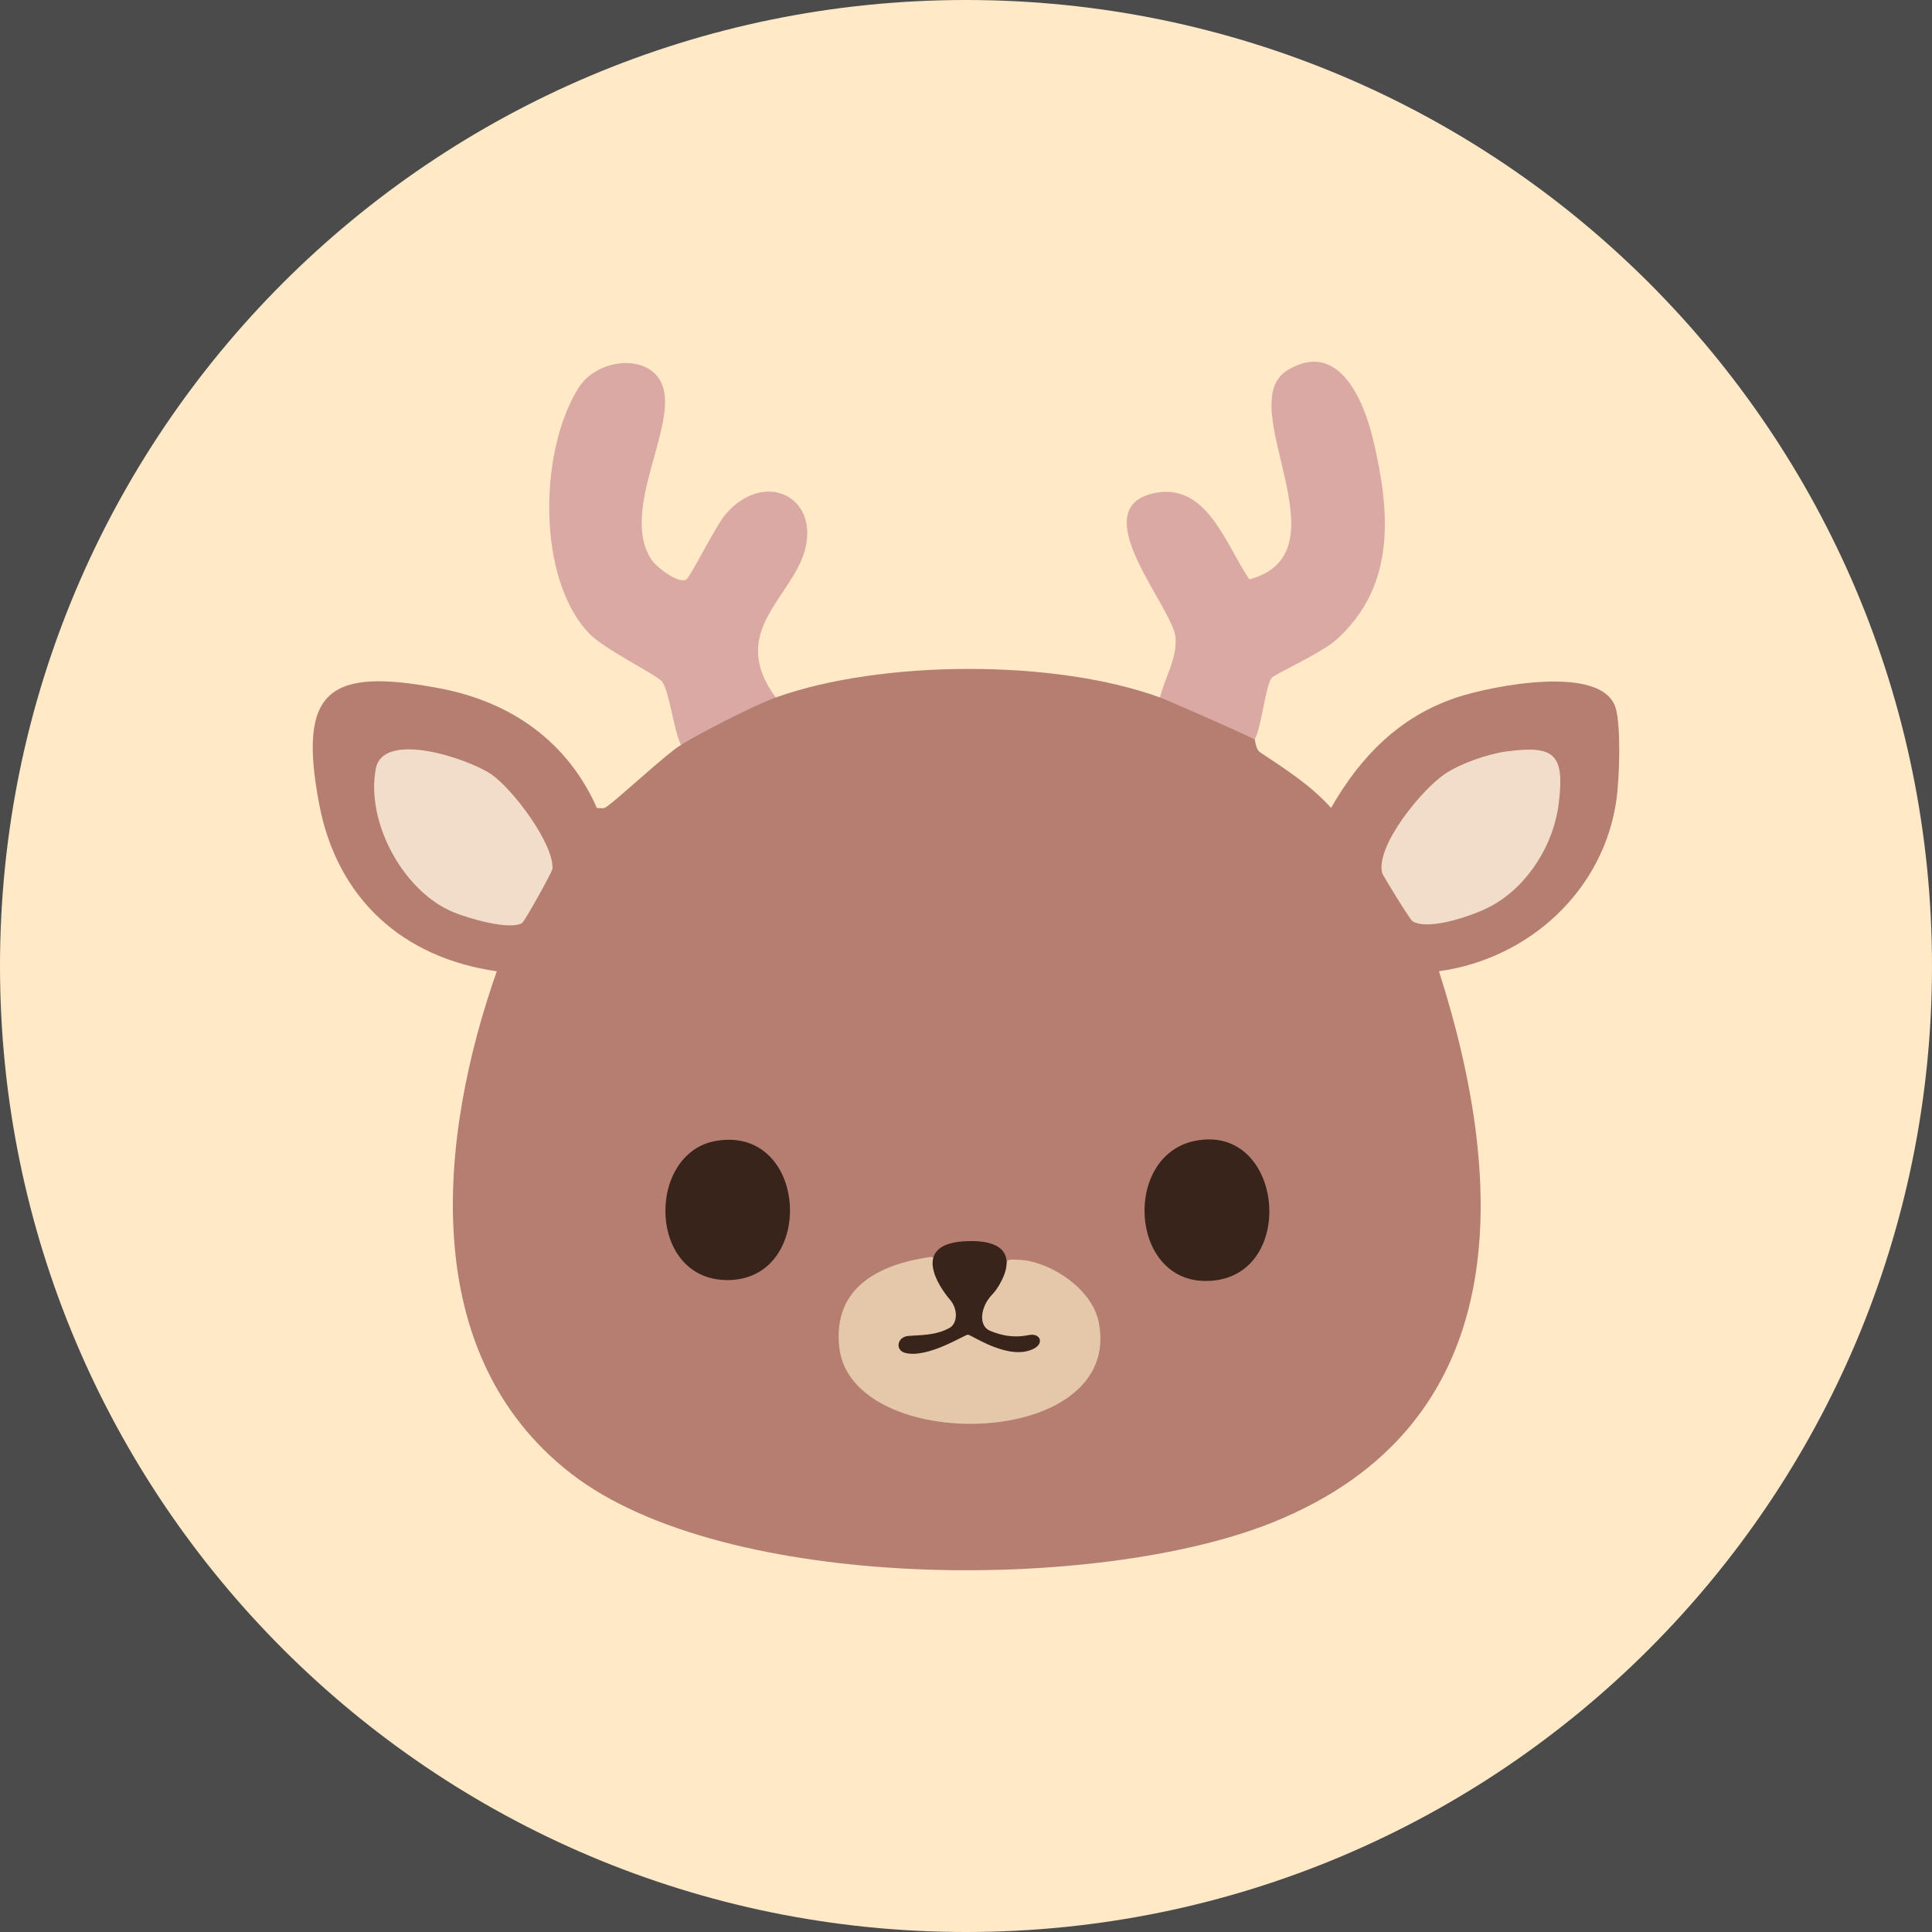
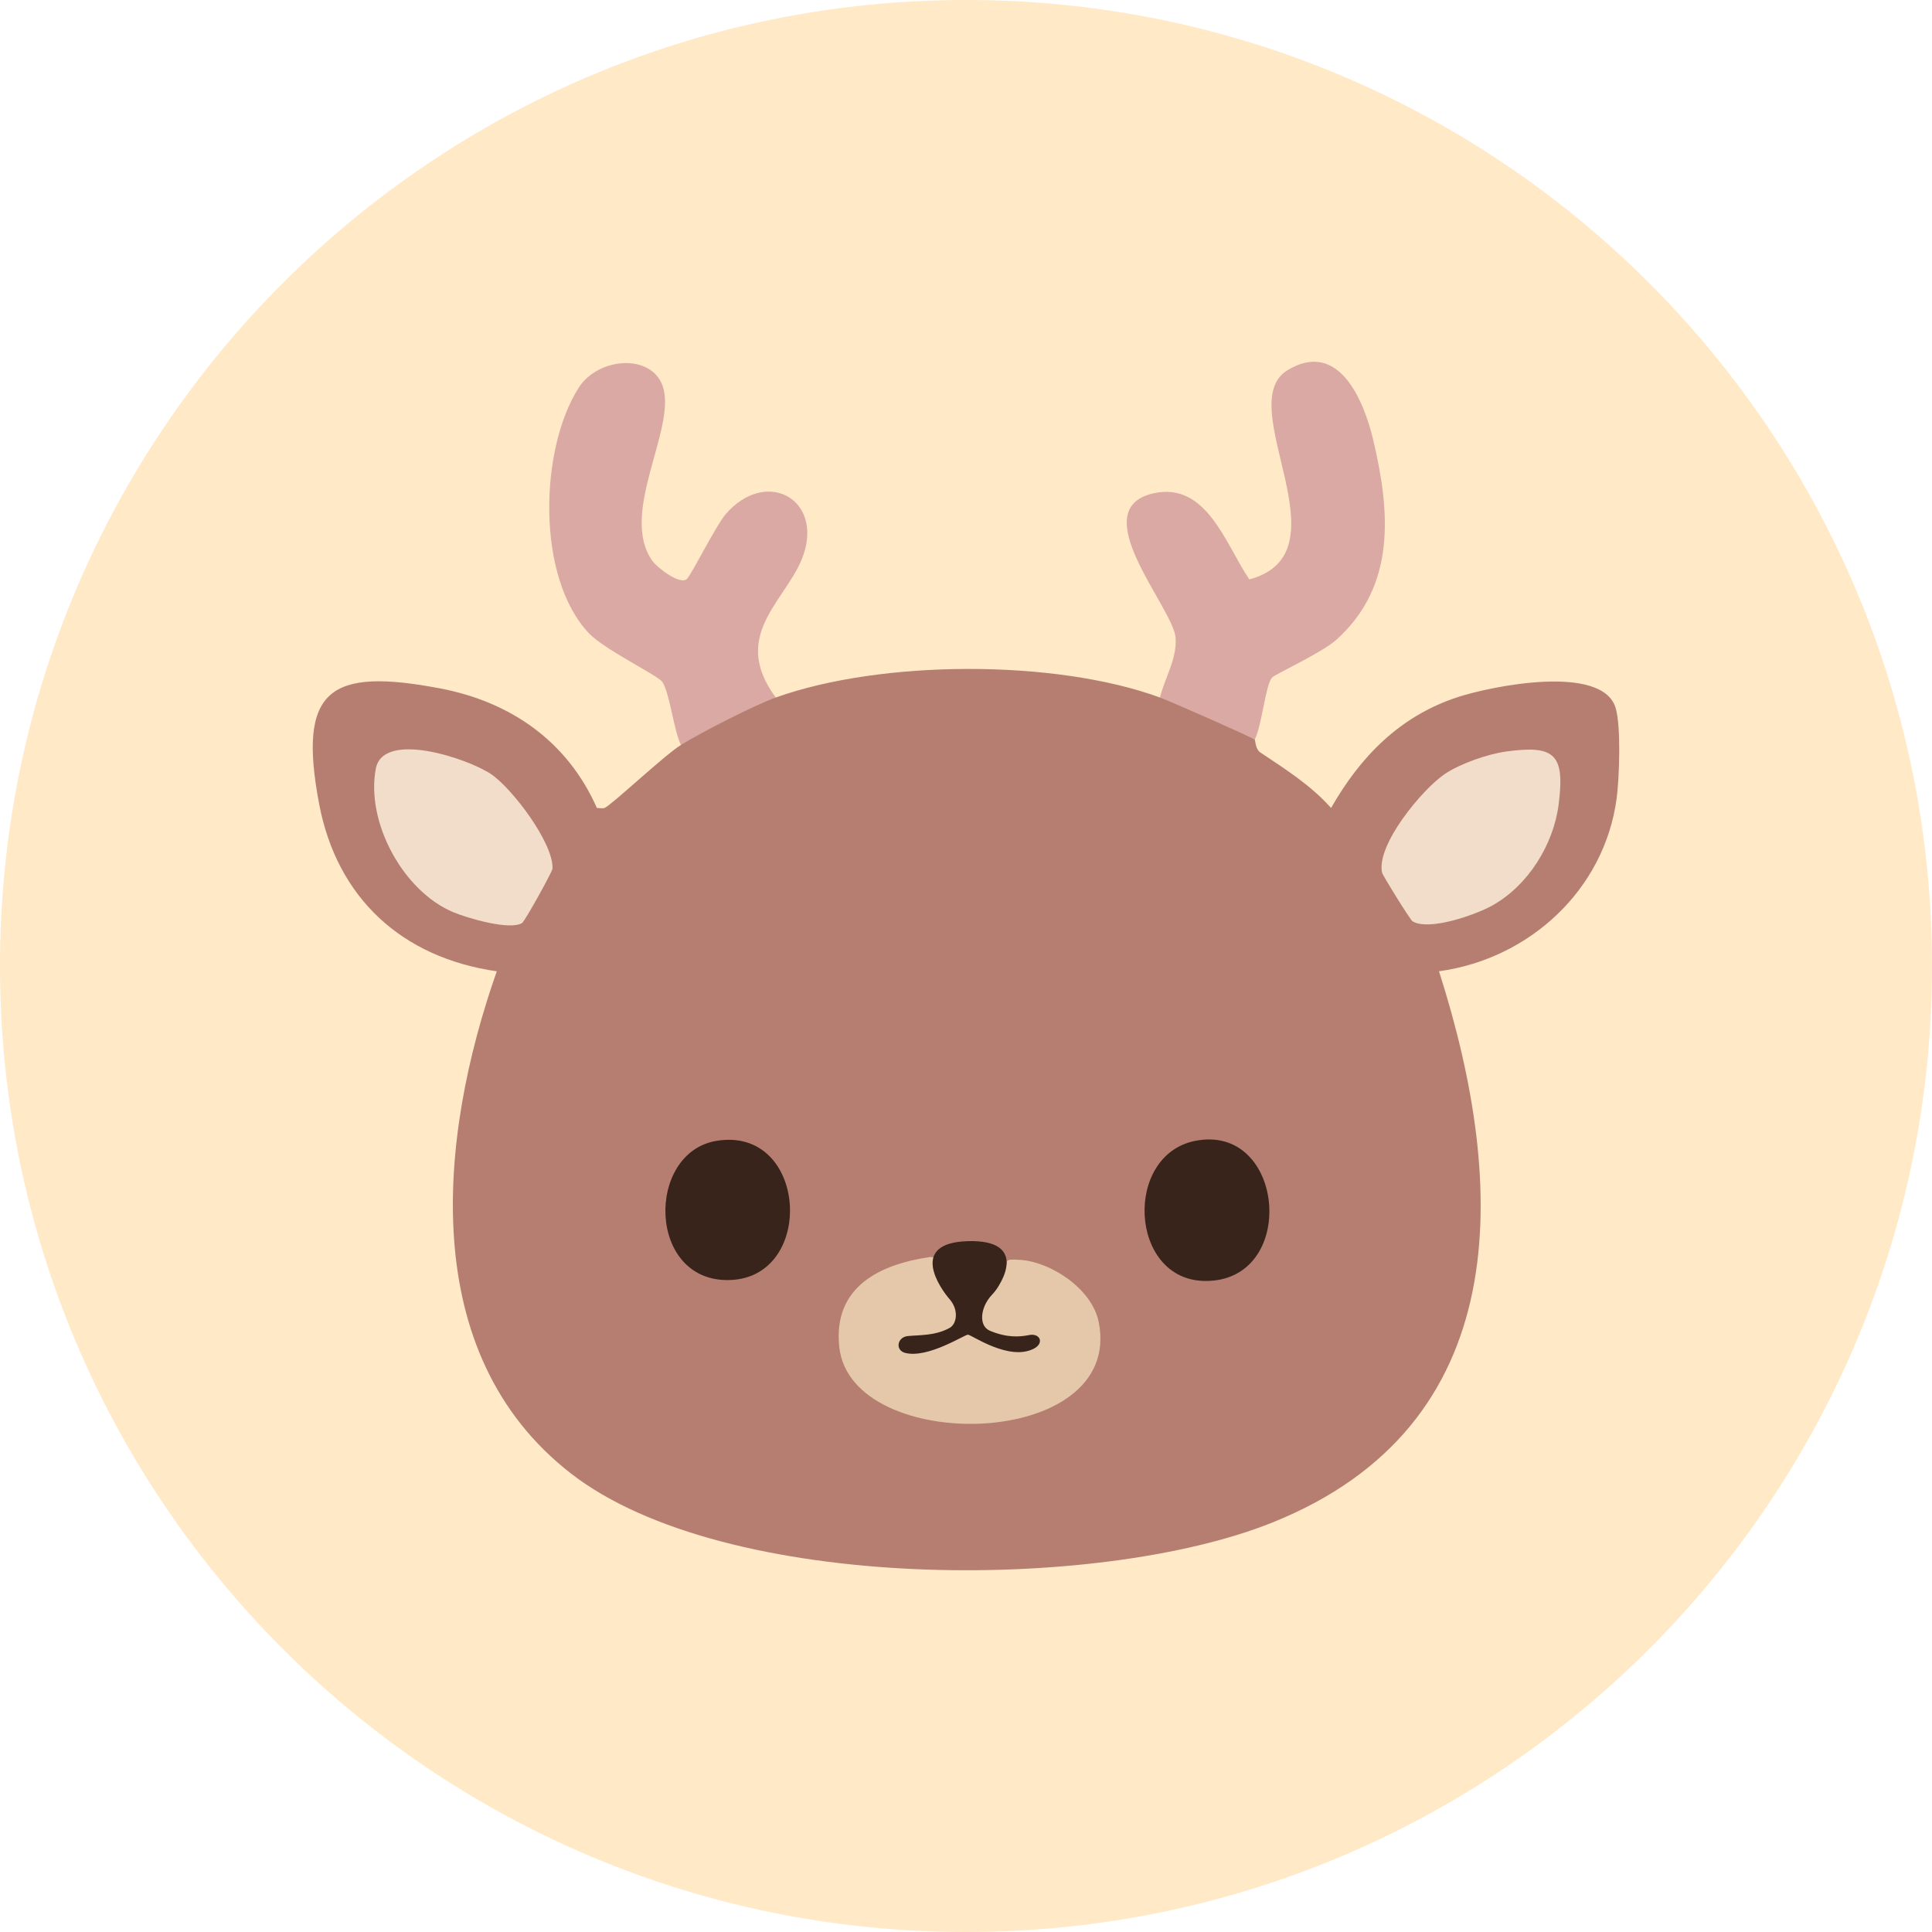
- <svg xmlns="http://www.w3.org/2000/svg" width="50" height="50" viewBox="0 0 50 50" fill="none">
-   <rect width="50" height="50" fill="#F5F5F5" />
-   <g id="4. ëª¨ëì ìê·¸ë">
-     <path d="M-683 -215C-683 -216.104 -682.105 -217 -681 -217H6003C6004.1 -217 6005 -216.105 6005 -215V5823C6005 5824.1 6004.1 5825 6003 5825H-681C-682.105 5825 -683 5824.1 -683 5823V-215Z" fill="#4B4B4B" />
-     <path d="M-681 -217V-216H6003V-217V-218H-681V-217ZM6005 -215H6004V5823H6005H6006V-215H6005ZM6003 5825V5824H-681V5825V5826H6003V5825ZM-683 5823H-682V-215H-683H-684V5823H-683ZM-681 5825V5824C-681.552 5824 -682 5823.55 -682 5823H-683H-684C-684 5824.66 -682.657 5826 -681 5826V5825ZM6005 5823H6004C6004 5823.55 6003.55 5824 6003 5824V5825V5826C6004.66 5826 6006 5824.66 6006 5823H6005ZM6003 -217V-216C6003.55 -216 6004 -215.552 6004 -215H6005H6006C6006 -216.657 6004.66 -218 6003 -218V-217ZM-681 -217V-218C-682.657 -218 -684 -216.657 -684 -215H-683H-682C-682 -215.552 -681.552 -216 -681 -216V-217Z" fill="black" fill-opacity="0.1" />
-     <g id="Deer">
-       <rect width="50" height="50" rx="25" fill="#FFE9C7" />
-       <g id="Vector">
-         <path d="M30.02 18.051L30.257 17.852C30.491 17.91 32.28 18.692 32.435 18.816C32.515 18.88 32.493 19.028 32.472 19.141C32.487 19.152 32.489 19.386 32.614 19.471C33.264 19.905 33.922 20.32 34.448 20.909C35.208 19.578 36.224 18.538 37.712 18.046C38.59 17.756 41.458 17.174 41.811 18.317C41.957 18.791 41.909 20.144 41.837 20.672C41.517 23.037 39.573 24.816 37.24 25.135C39.033 30.736 39.201 36.892 32.918 39.407C28.402 41.215 18.755 41.224 14.775 38.133C10.778 35.028 11.35 29.421 12.857 25.137C10.415 24.787 8.723 23.254 8.26 20.808C7.693 17.828 8.535 17.273 11.389 17.816C13.223 18.164 14.686 19.189 15.448 20.911C15.512 20.909 15.585 20.93 15.645 20.909C15.807 20.854 17.2 19.539 17.625 19.277C17.597 19.167 17.567 19.01 17.645 18.949C17.908 18.738 19.435 17.959 19.747 17.889L20.077 18.051C22.803 17.075 27.302 17.055 30.021 18.051H30.02Z" fill="#B57E71" />
-         <path d="M20.075 18.051C19.525 18.249 18.146 18.956 17.623 19.277C17.433 18.89 17.334 17.939 17.141 17.648C17.032 17.483 15.648 16.811 15.254 16.401C13.87 14.964 13.96 11.616 14.98 10.027C15.482 9.245 16.867 9.136 17.155 10.005C17.513 11.09 16.017 13.272 16.877 14.507C16.998 14.681 17.565 15.125 17.764 14.994C17.875 14.922 18.518 13.606 18.792 13.294C19.793 12.15 21.209 12.857 20.83 14.241C20.492 15.474 18.823 16.357 20.077 18.051L20.075 18.051Z" fill="#DAA9A3" />
-         <path d="M30.02 18.051C30.144 17.542 30.464 17.051 30.423 16.501C30.366 15.733 28.041 13.182 29.844 12.768C31.23 12.451 31.723 14.102 32.332 14.994C34.927 14.305 31.855 10.46 33.327 9.576C34.642 8.786 35.292 10.353 35.536 11.376C35.983 13.249 36.132 15.163 34.585 16.555C34.198 16.903 32.987 17.449 32.914 17.54C32.748 17.747 32.652 18.806 32.471 19.141C32.362 19.062 30.283 18.148 30.019 18.051L30.02 18.051Z" fill="#DAA9A3" />
-         <path d="M24.236 32.615C24.357 33.197 24.34 33.492 24.822 33.803C24.914 34.145 25.042 34.12 25.207 33.73C25.694 33.602 25.937 33.311 25.934 32.86C26.196 32.675 25.85 32.565 26.413 32.606C27.206 32.663 28.263 33.358 28.435 34.215C29.1 37.545 22.027 37.668 21.72 34.867C21.549 33.295 22.783 32.719 24.064 32.532C24.151 32.52 24.345 32.615 24.357 32.615H24.236Z" fill="#E4C8A9" />
-         <path d="M13.514 23.886C13.196 24.086 12.1 23.762 11.727 23.605C10.43 23.062 9.463 21.274 9.726 19.893C9.917 18.892 12.122 19.636 12.709 20.035C13.26 20.408 14.329 21.823 14.299 22.48C14.295 22.561 13.581 23.842 13.513 23.885L13.514 23.886Z" fill="#F2DCCA" />
-         <path d="M38.979 19.449C40.242 19.276 40.5 19.523 40.338 20.808C40.208 21.856 39.545 22.923 38.609 23.439C38.184 23.675 36.98 24.103 36.556 23.842C36.492 23.803 35.781 22.654 35.766 22.582C35.615 21.86 36.809 20.427 37.385 20.035C37.785 19.762 38.501 19.514 38.977 19.449H38.979Z" fill="#F2DCCA" />
-         <path d="M30.938 29.523C33.277 29.068 33.604 33.185 31.175 33.151C29.223 33.124 29.069 29.887 30.938 29.523Z" fill="#38241B" />
-         <path d="M18.543 29.524C20.9 29.136 21.123 33.047 18.896 33.127C16.747 33.203 16.704 29.828 18.543 29.524Z" fill="#38241B" />
-         <path d="M25.619 34.439C26.068 34.627 26.391 34.599 26.627 34.551C26.919 34.493 27.028 34.757 26.765 34.898C26.122 35.242 25.14 34.541 25.049 34.541C24.962 34.541 24.015 35.16 23.429 35.014C23.159 34.947 23.218 34.603 23.495 34.576C23.802 34.546 24.203 34.572 24.576 34.365C24.768 34.259 24.815 33.897 24.576 33.623C24.336 33.35 23.5 32.164 25.049 32.12C26.598 32.077 25.967 33.195 25.668 33.513C25.369 33.83 25.318 34.313 25.619 34.439Z" fill="#38241B" />
-       </g>
+ <svg xmlns="http://www.w3.org/2000/svg" preserveAspectRatio="none" overflow="visible" style="display: block;" width="50" height="50" viewBox="0 0 50 50" fill="none">
+   <g id="Deer">
+     <rect width="50" height="50" rx="25" fill="#FFE9C7" />
+     <g id="Vector">
+       <path d="M30.02 18.052L30.257 17.853C30.492 17.91 32.281 18.692 32.436 18.816C32.515 18.88 32.493 19.028 32.473 19.142C32.487 19.152 32.489 19.387 32.614 19.471C33.264 19.906 33.922 20.32 34.448 20.91C35.208 19.579 36.224 18.538 37.712 18.046C38.591 17.756 41.458 17.174 41.811 18.317C41.957 18.791 41.909 20.144 41.837 20.673C41.517 23.038 39.573 24.817 37.241 25.136C39.033 30.736 39.201 36.892 32.918 39.407C28.402 41.215 18.756 41.224 14.775 38.133C10.778 35.029 11.35 29.421 12.857 25.137C10.415 24.787 8.724 23.254 8.26 20.809C7.694 17.828 8.536 17.274 11.39 17.816C13.223 18.165 14.686 19.189 15.448 20.911C15.512 20.91 15.585 20.93 15.645 20.91C15.807 20.854 17.2 19.539 17.625 19.278C17.598 19.167 17.568 19.011 17.645 18.949C17.908 18.738 19.435 17.959 19.747 17.89L20.077 18.052C22.803 17.075 27.303 17.056 30.022 18.052H30.02Z" fill="#B57E71" />
+       <path d="M20.076 18.052C19.525 18.249 18.147 18.956 17.623 19.278C17.433 18.891 17.335 17.94 17.141 17.648C17.032 17.484 15.648 16.812 15.254 16.402C13.87 14.965 13.96 11.616 14.981 10.028C15.482 9.246 16.867 9.137 17.155 10.006C17.513 11.09 16.017 13.273 16.877 14.507C16.998 14.681 17.565 15.125 17.764 14.995C17.875 14.922 18.518 13.607 18.792 13.294C19.794 12.15 21.209 12.857 20.83 14.241C20.492 15.474 18.824 16.357 20.077 18.052L20.076 18.052Z" fill="#DAA9A3" />
+       <path d="M30.02 18.052C30.144 17.542 30.465 17.052 30.424 16.501C30.366 15.733 28.041 13.183 29.845 12.769C31.23 12.451 31.723 14.102 32.332 14.995C34.927 14.305 31.855 10.461 33.327 9.577C34.643 8.787 35.292 10.353 35.536 11.376C35.983 13.25 36.132 15.164 34.586 16.556C34.199 16.903 32.987 17.45 32.914 17.541C32.748 17.748 32.652 18.806 32.471 19.142C32.362 19.062 30.283 18.148 30.019 18.052L30.02 18.052Z" fill="#DAA9A3" />
+       <path d="M24.236 32.616C24.357 33.197 24.34 33.493 24.823 33.803C24.914 34.145 25.042 34.121 25.207 33.73C25.694 33.602 25.937 33.312 25.934 32.861C26.196 32.675 25.85 32.566 26.413 32.606C27.206 32.663 28.263 33.358 28.435 34.215C29.1 37.546 22.027 37.668 21.721 34.867C21.549 33.295 22.783 32.719 24.064 32.532C24.151 32.52 24.346 32.616 24.357 32.616H24.236Z" fill="#E4C8A9" />
+       <path d="M13.515 23.886C13.196 24.087 12.101 23.762 11.727 23.606C10.431 23.062 9.463 21.275 9.726 19.893C9.917 18.892 12.123 19.636 12.71 20.035C13.26 20.408 14.329 21.824 14.299 22.48C14.295 22.561 13.582 23.843 13.513 23.885L13.515 23.886Z" fill="#F2DCCA" />
+       <path d="M38.979 19.449C40.242 19.276 40.501 19.523 40.339 20.809C40.208 21.857 39.546 22.923 38.61 23.44C38.185 23.675 36.98 24.103 36.557 23.843C36.493 23.803 35.782 22.655 35.767 22.583C35.615 21.861 36.809 20.427 37.385 20.035C37.785 19.763 38.501 19.515 38.978 19.449H38.979Z" fill="#F2DCCA" />
+       <path d="M30.939 29.524C33.278 29.069 33.605 33.185 31.176 33.151C29.224 33.124 29.07 29.887 30.939 29.524Z" fill="#38241B" />
+       <path d="M18.543 29.525C20.9 29.137 21.123 33.048 18.896 33.127C16.747 33.203 16.704 29.829 18.543 29.525Z" fill="#38241B" />
+       <path d="M25.619 34.44C26.068 34.627 26.391 34.599 26.627 34.552C26.919 34.493 27.028 34.757 26.765 34.898C26.122 35.243 25.14 34.541 25.049 34.541C24.962 34.541 24.016 35.16 23.43 35.014C23.159 34.947 23.218 34.603 23.495 34.577C23.803 34.547 24.203 34.572 24.576 34.366C24.768 34.26 24.815 33.897 24.576 33.624C24.337 33.351 23.5 32.164 25.049 32.121C26.598 32.078 25.967 33.195 25.668 33.513C25.37 33.831 25.318 34.314 25.619 34.44Z" fill="#38241B" />
    </g>
  </g>
</svg>
